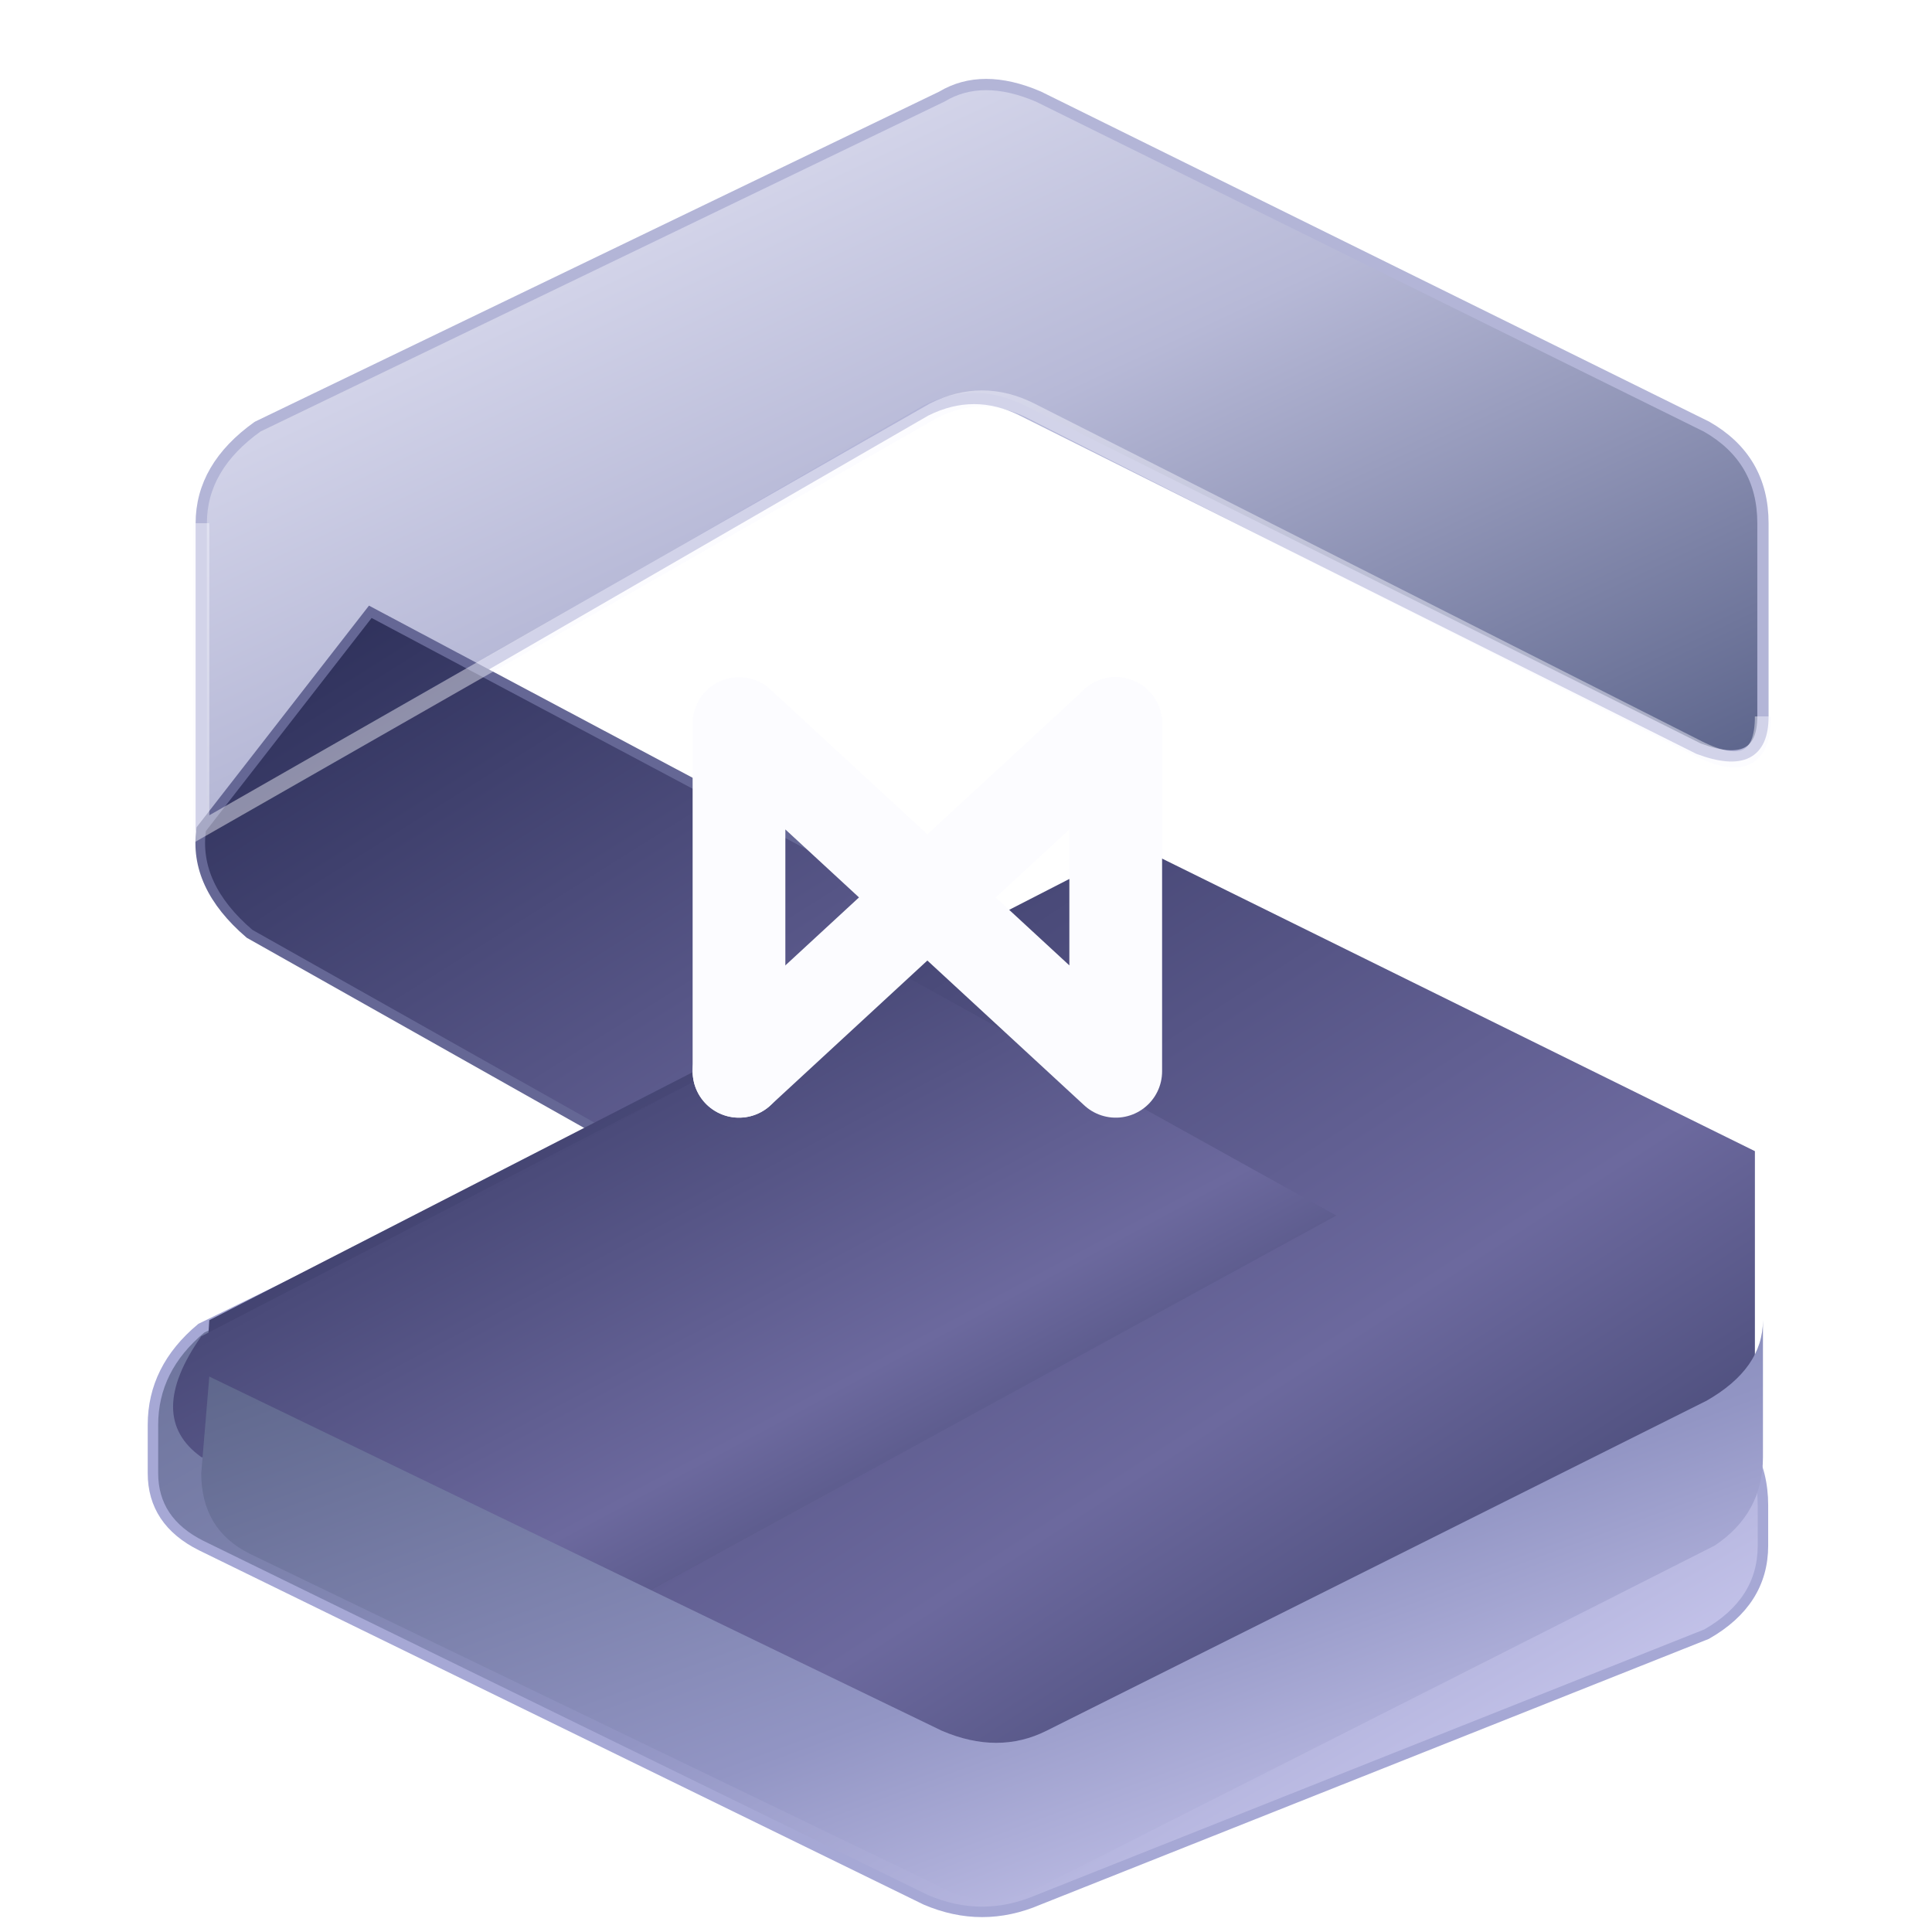
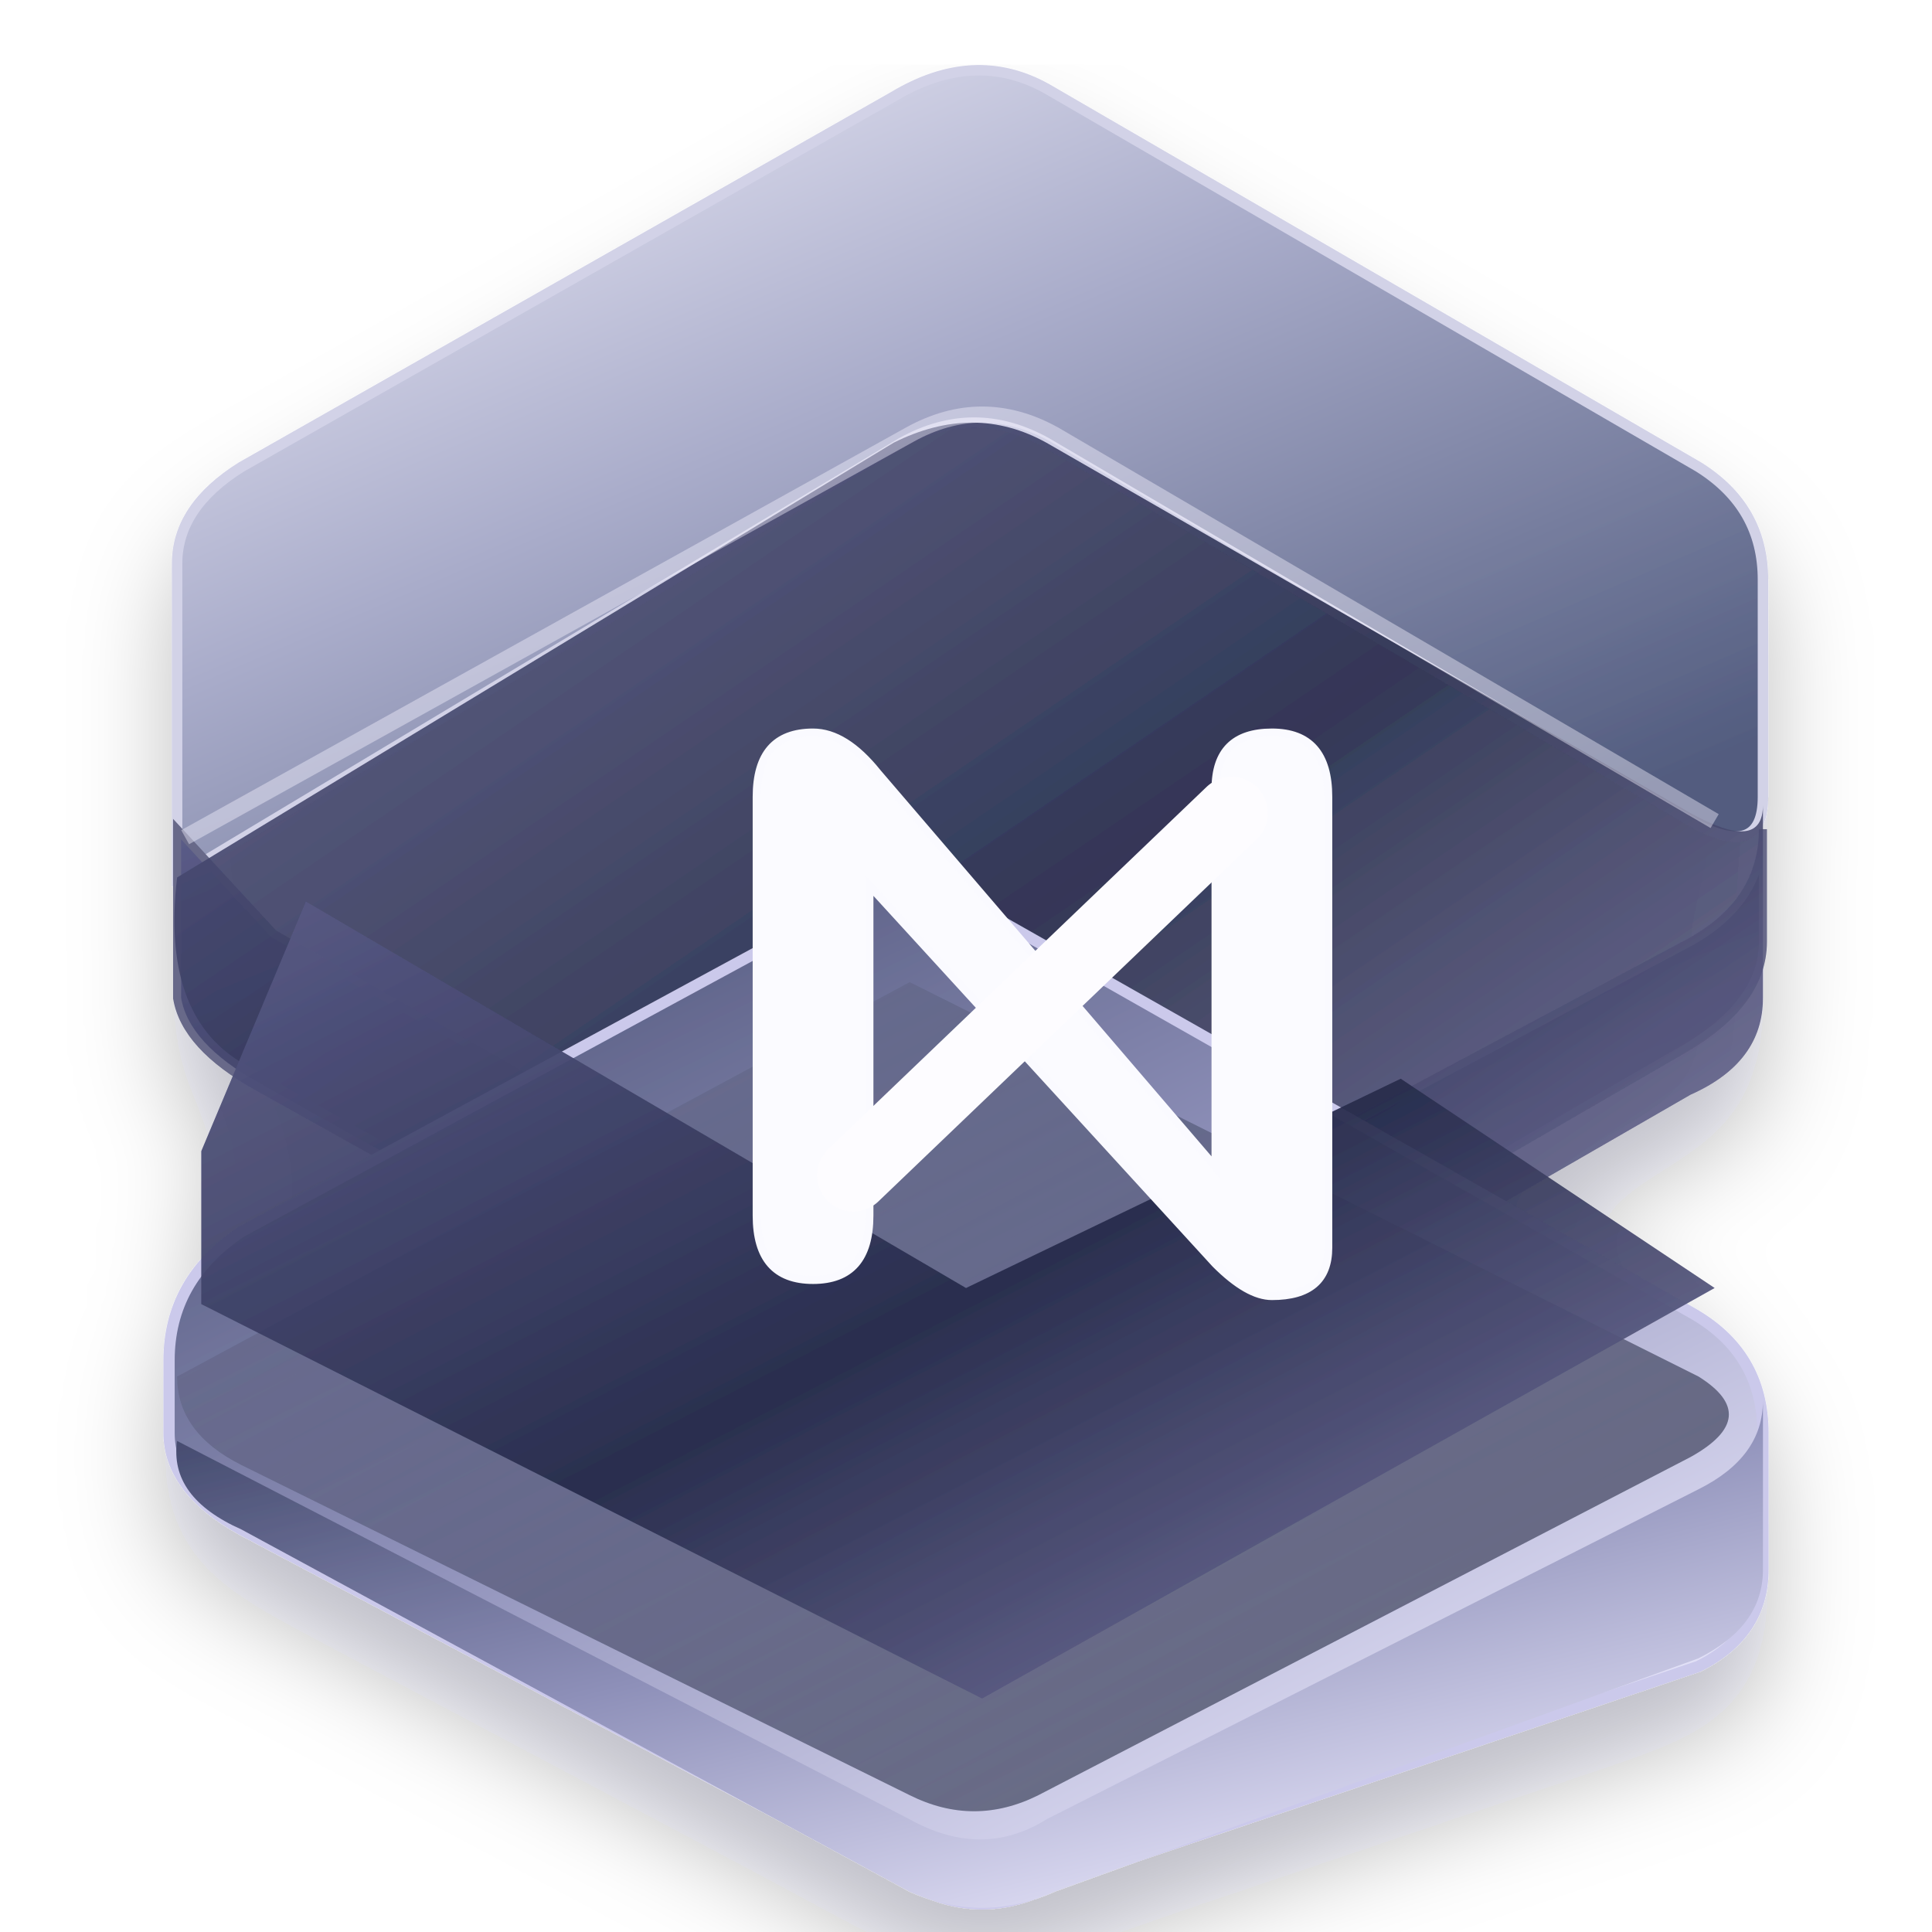
<svg xmlns="http://www.w3.org/2000/svg" viewBox="0 0 240 240" role="img" aria-labelledby="title">
  <defs>
-     <linearGradient id="top" x1="0" x2="1" y1="0" y2="1">
-       <stop stop-color="#f0f0fc" />
-       <stop offset=".48" stop-color="#b7b9d7" />
-       <stop offset="1" stop-color="#525b83" />
+     <linearGradient id="upper" x1=".05" y1="0" x2=".9" y2="1">
+       <stop stop-color="#f2f1fc" />
+       <stop offset=".42" stop-color="#a9acca" />
+       <stop offset=".95" stop-color="#525c7f" />
    </linearGradient>
-     <linearGradient id="mid" x1="0" x2="1" y1="0" y2="1">
-       <stop stop-color="#292c55" />
-       <stop offset=".62" stop-color="#6c699e" />
-       <stop offset="1" stop-color="#292f55" />
+     <linearGradient id="dark" x1="0" y1="0" x2="1" y2="1">
+       <stop stop-color="#5b5c88" />
+       <stop offset=".5" stop-color="#262b4b" />
+       <stop offset="1" stop-color="#8582af" />
    </linearGradient>
-     <linearGradient id="low" x1="0" x2="1" y1="0" y2="1">
-       <stop stop-color="#596286" />
-       <stop offset=".56" stop-color="#9295c4" />
-       <stop offset="1" stop-color="#e0ddff" />
+     <linearGradient id="bottom" x1=".1" y1="0" x2=".85" y2="1">
+       <stop stop-color="#464c70" />
+       <stop offset=".45" stop-color="#8e90b9" />
+       <stop offset=".96" stop-color="#eceafe" />
    </linearGradient>
+     <linearGradient id="right" x1="0" y1="0" x2="1" y2="1">
+       <stop stop-color="#777b9e" />
+       <stop offset=".8" stop-color="#30364f" />
+     </linearGradient>
+     <filter id="shadow" x="-25%" y="-25%" width="160%" height="160%">
+       <feDropShadow dx="0" dy="8" stdDeviation="6" flood-color="#090b19" flood-opacity=".25" />
+     </filter>
  </defs>
-   <path d="M25 65Q25 58 32 53L117 12Q122 9 129 12L212 53Q219 57 219 65V89Q219 96 211 93L127 51Q121 48 115 51L25 103Z" fill="url(#top)" stroke="#b3b5d7" stroke-width="1.4" stroke-linejoin="round" />
-   <path d="M25 103Q24 110 31 116L141 178L187 151L46 76Z" fill="url(#mid)" stroke="#656795" stroke-width="1.2" />
-   <path d="M25 165L115 121L212 175Q219 179 219 187V192Q219 199 212 203L129 236Q122 239 115 236L25 192Q19 189 19 183V177Q19 170 25 165Z" fill="url(#low)" stroke="#a6a8d5" stroke-width="1.3" />
-   <path d="M26 164L141 105L218 143V177Q218 183 210 188L129 226Q122 229 115 226L25 180Z" fill="url(#mid)" />
-   <path d="M25 166L112 121L166 151L80 198L25 181Q18 176 25 166Z" fill="url(#mid)" />
-   <path d="M25 183Q25 190 31 193L116 234Q123 238 130 234L213 192Q219 188 219 181V164Q219 170 212 174L130 215Q124 218 117 215L26 171Z" fill="url(#low)" />
-   <path d="M25 65L25 103L116 51Q122 48 128 51L211 93Q219 97 219 89" fill="none" stroke="#f9f9ff" stroke-opacity=".45" stroke-width="2" />
-   <g transform="translate(81 87) scale(.72)" fill="none" stroke="#fcfcff" stroke-width="16" stroke-linecap="round" stroke-linejoin="round">
-     <path d="M15 64V4L80 64V4" />
-     <path d="M15 64L80 4" />
+   <g filter="url(#shadow)">
+     <path d="M22 70Q22 63 30 58L111 12Q121 6 130 11L211 58Q219 63 219 72V99Q219 107 210 102L130 55Q121 50 112 55L22 109Z" fill="url(#upper)" stroke="#d2d2e7" stroke-width="1.3" />
+     <path d="M22 103L22 124Q23 130 32 135L118 183L208 131Q219 125 219 117V103Q219 112 210 117L120 165L34 116Z" fill="url(#dark)" stroke="#676989" stroke-width="1" />
+     <path d="M22 109L111 55Q121 50 130 55L210 101Q219 106 219 100L219 124Q219 132 210 136L125 185L30 132Q20 126 22 109Z" fill="url(#dark)" opacity=".9" />
+     <path d="M30 153L113 108L210 163Q219 168 219 178V195Q219 203 211 207L131 234Q122 239 113 234L30 190Q21 185 21 178V169Q21 159 30 153Z" fill="url(#bottom)" stroke="#cbc9eb" stroke-width="1.4" />
+     <path d="M22 171L113 122L211 171Q219 176 210 181L129 223Q121 227 113 223L30 182Q22 178 22 171Z" fill="url(#right)" opacity=".65" />
+     <path d="M22 179L113 226Q122 231 130 226L211 185Q219 181 219 174V195Q219 202 211 206L131 235Q122 239 113 235L30 190Q21 186 22 179Z" fill="url(#bottom)" />
+     <path d="M38 112L120 160L174 134L213 160L122 211L25 162L25 143Z" fill="url(#dark)" opacity=".94" />
+     <path d="M23 104L113 54Q122 49 131 54L213 102" fill="none" stroke="#f5f4ff" stroke-opacity=".42" stroke-width="2" />
  </g>
+   <path d="M94 142V99Q94 91 101 91Q105 91 109 96L151 145V98Q151 91 158 91Q165 91 165 99V155Q165 161 158 161Q155 161 151 157L108 110V151Q108 159 101 159Q94 159 94 151Z" fill="#fbfbff" stroke="#fafaff" stroke-width="1" />
+   <path d="M106 146L153 101" fill="none" stroke="#fdfcff" stroke-width="9" stroke-linecap="round" />
</svg>
